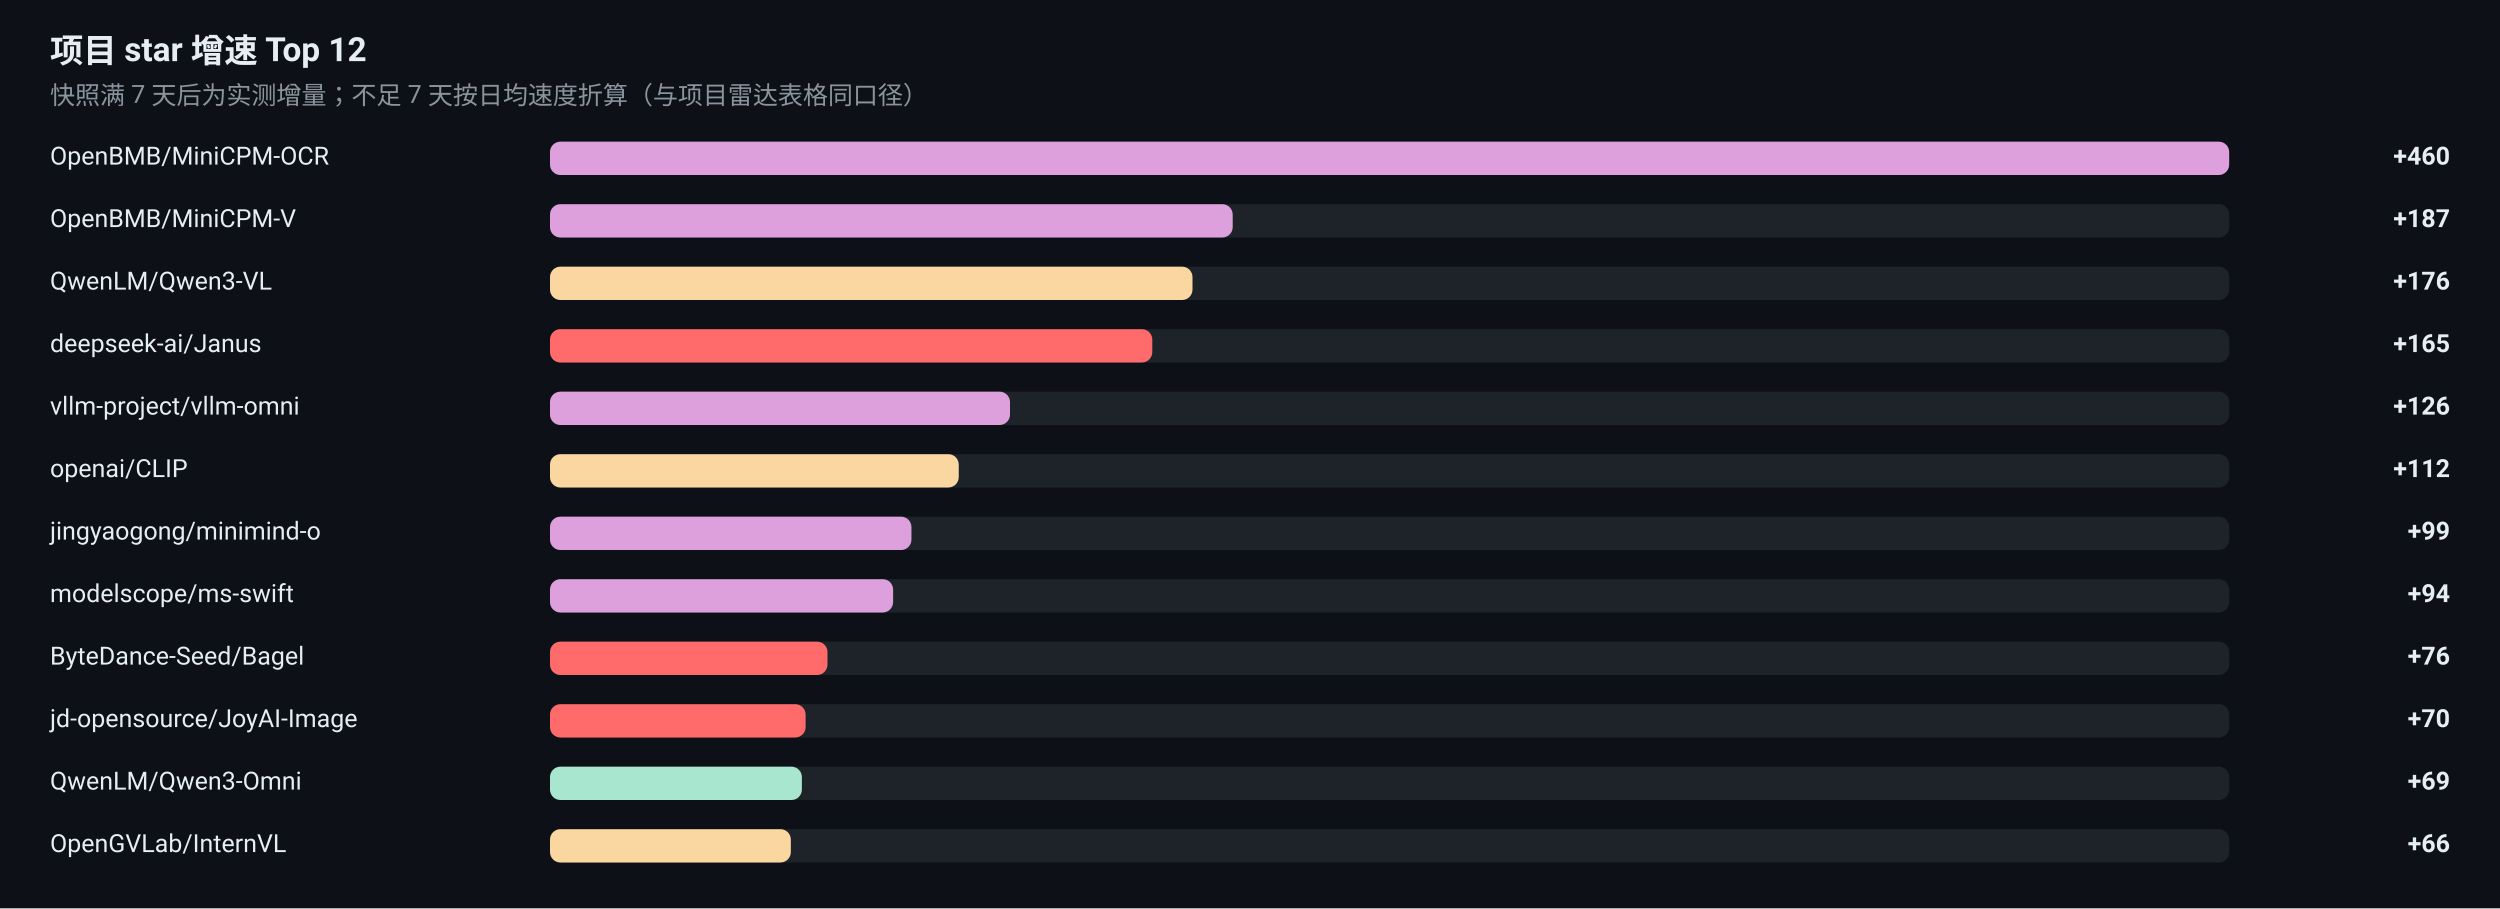
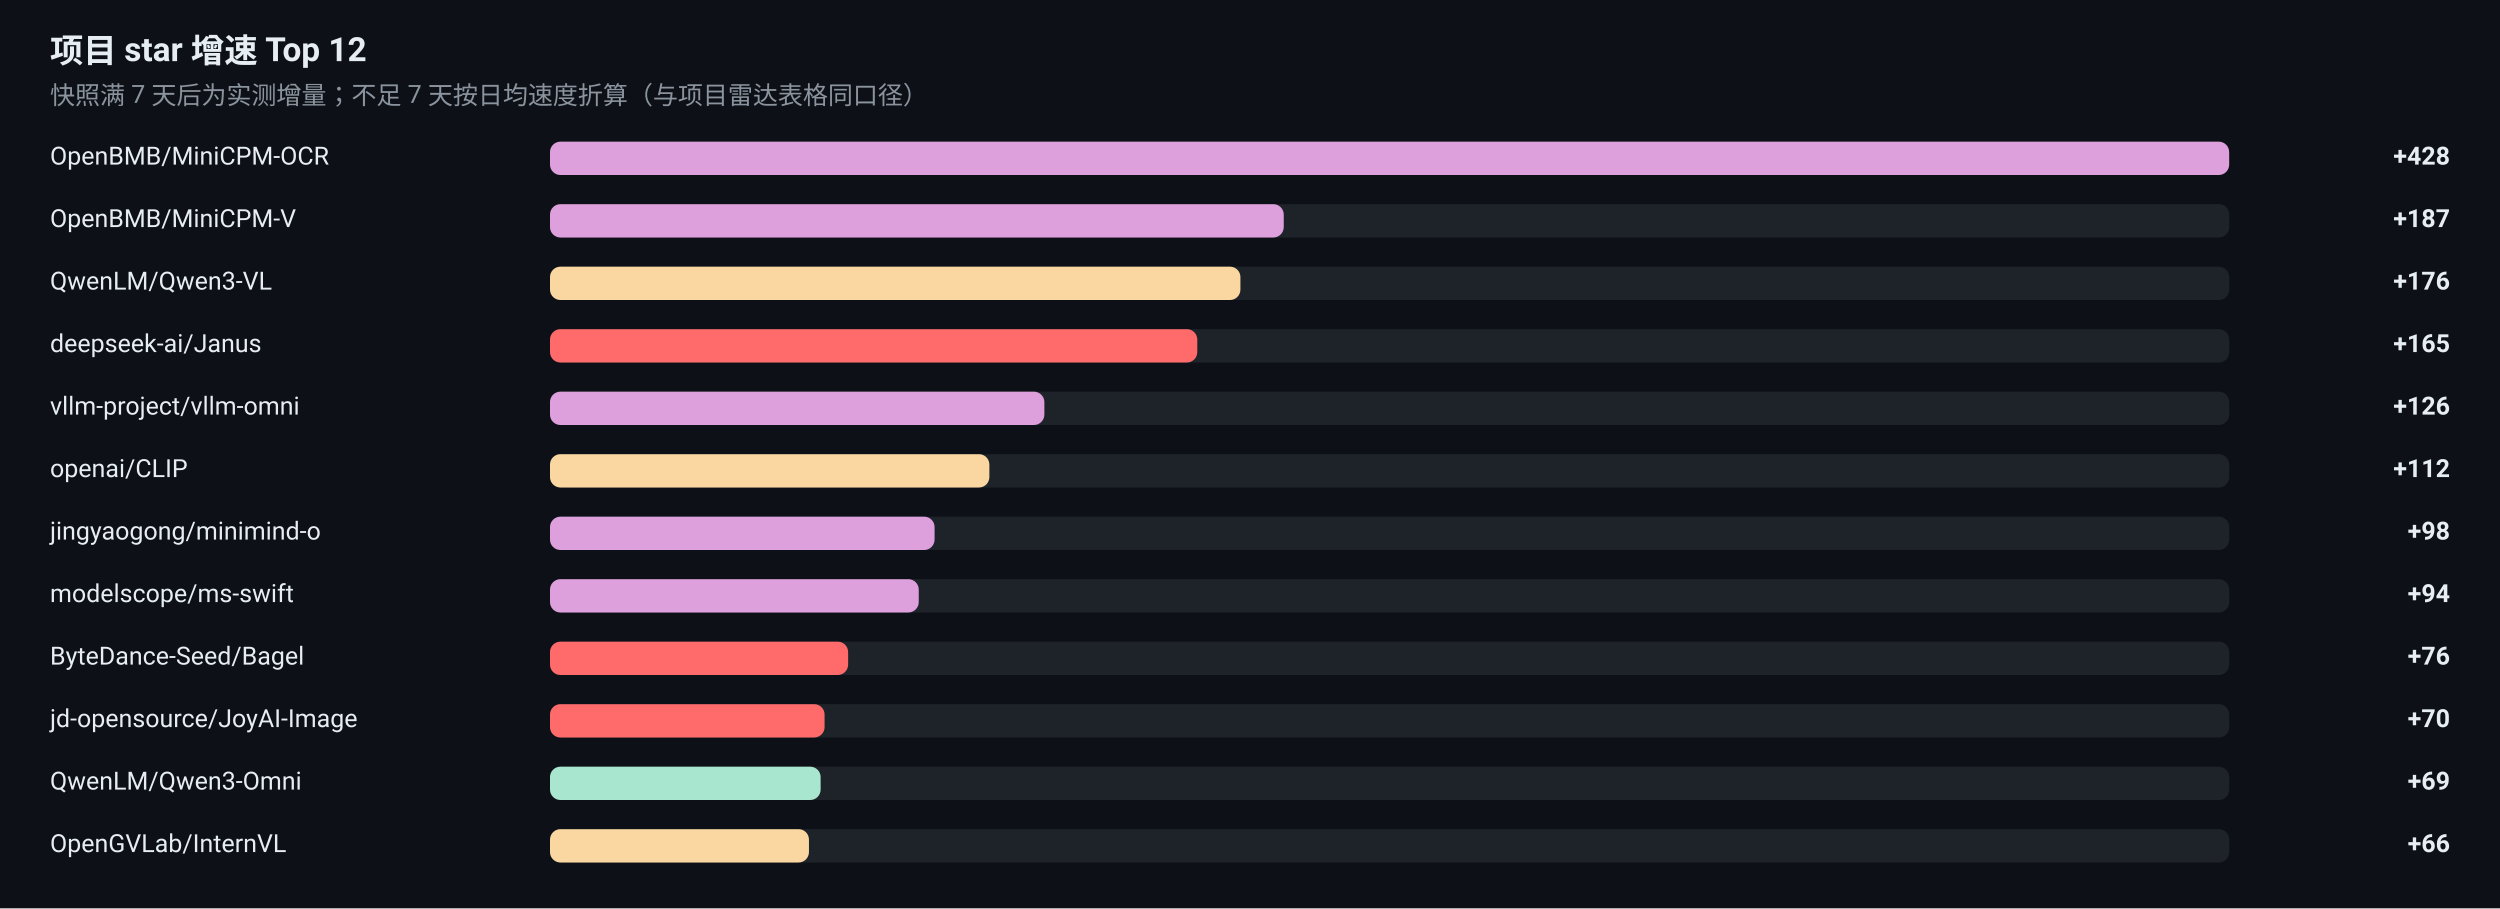
<svg xmlns="http://www.w3.org/2000/svg" width="1200" height="436" viewBox="0 0 1200 436" role="img" aria-label="项目 star 增速榜">
  <rect width="1200" height="436" fill="#0D1117" />
  <g font-family="-apple-system, BlinkMacSystemFont, 'Segoe UI', 'Noto Sans SC', 'PingFang SC', 'Microsoft YaHei', Roboto, sans-serif">
    <text x="24" y="30" font-size="16" font-weight="600" fill="#E6EDF3">项目 star 增速 Top 12</text>
    <text x="24" y="50" font-size="12" fill="#8B949E">快照满 7 天后为实测增量；不足 7 天按日均速度折算（与项目雷达表格同口径）</text>
    <text x="24" y="79" font-size="12" fill="#E6EDF3">OpenBMB/MiniCPM-OCR</text>
    <rect x="264" y="68" width="806" height="16" rx="5" fill="#30363D" fill-opacity="0.5" />
    <rect x="264" y="68" width="806.0" height="16" rx="5" fill="#DDA0DD" />
-     <text x="1176" y="79" font-size="12" font-weight="600" text-anchor="end" fill="#E6EDF3">+460</text>
+     <text x="1176" y="79" font-size="12" font-weight="600" text-anchor="end" fill="#E6EDF3">+428</text>
    <text x="24" y="109" font-size="12" fill="#E6EDF3">OpenBMB/MiniCPM-V</text>
    <rect x="264" y="98" width="806" height="16" rx="5" fill="#30363D" fill-opacity="0.5" />
-     <rect x="264" y="98" width="327.7" height="16" rx="5" fill="#DDA0DD" />
+     <rect x="264" y="98" width="352.2" height="16" rx="5" fill="#DDA0DD" />
    <text x="1176" y="109" font-size="12" font-weight="600" text-anchor="end" fill="#E6EDF3">+187</text>
    <text x="24" y="139" font-size="12" fill="#E6EDF3">QwenLM/Qwen3-VL</text>
    <rect x="264" y="128" width="806" height="16" rx="5" fill="#30363D" fill-opacity="0.5" />
-     <rect x="264" y="128" width="308.4" height="16" rx="5" fill="#FAD7A0" />
+     <rect x="264" y="128" width="331.4" height="16" rx="5" fill="#FAD7A0" />
    <text x="1176" y="139" font-size="12" font-weight="600" text-anchor="end" fill="#E6EDF3">+176</text>
    <text x="24" y="169" font-size="12" fill="#E6EDF3">deepseek-ai/Janus</text>
    <rect x="264" y="158" width="806" height="16" rx="5" fill="#30363D" fill-opacity="0.5" />
-     <rect x="264" y="158" width="289.1" height="16" rx="5" fill="#FF6B6B" />
+     <rect x="264" y="158" width="310.7" height="16" rx="5" fill="#FF6B6B" />
    <text x="1176" y="169" font-size="12" font-weight="600" text-anchor="end" fill="#E6EDF3">+165</text>
    <text x="24" y="199" font-size="12" fill="#E6EDF3">vllm-project/vllm-omni</text>
    <rect x="264" y="188" width="806" height="16" rx="5" fill="#30363D" fill-opacity="0.5" />
-     <rect x="264" y="188" width="220.8" height="16" rx="5" fill="#DDA0DD" />
+     <rect x="264" y="188" width="237.3" height="16" rx="5" fill="#DDA0DD" />
    <text x="1176" y="199" font-size="12" font-weight="600" text-anchor="end" fill="#E6EDF3">+126</text>
    <text x="24" y="229" font-size="12" fill="#E6EDF3">openai/CLIP</text>
    <rect x="264" y="218" width="806" height="16" rx="5" fill="#30363D" fill-opacity="0.5" />
-     <rect x="264" y="218" width="196.2" height="16" rx="5" fill="#FAD7A0" />
+     <rect x="264" y="218" width="210.9" height="16" rx="5" fill="#FAD7A0" />
    <text x="1176" y="229" font-size="12" font-weight="600" text-anchor="end" fill="#E6EDF3">+112</text>
    <text x="24" y="259" font-size="12" fill="#E6EDF3">jingyaogong/minimind-o</text>
    <rect x="264" y="248" width="806" height="16" rx="5" fill="#30363D" fill-opacity="0.5" />
-     <rect x="264" y="248" width="173.5" height="16" rx="5" fill="#DDA0DD" />
-     <text x="1176" y="259" font-size="12" font-weight="600" text-anchor="end" fill="#E6EDF3">+99</text>
+     <rect x="264" y="248" width="184.6" height="16" rx="5" fill="#DDA0DD" />
+     <text x="1176" y="259" font-size="12" font-weight="600" text-anchor="end" fill="#E6EDF3">+98</text>
    <text x="24" y="289" font-size="12" fill="#E6EDF3">modelscope/ms-swift</text>
    <rect x="264" y="278" width="806" height="16" rx="5" fill="#30363D" fill-opacity="0.5" />
-     <rect x="264" y="278" width="164.7" height="16" rx="5" fill="#DDA0DD" />
+     <rect x="264" y="278" width="177.0" height="16" rx="5" fill="#DDA0DD" />
    <text x="1176" y="289" font-size="12" font-weight="600" text-anchor="end" fill="#E6EDF3">+94</text>
    <text x="24" y="319" font-size="12" fill="#E6EDF3">ByteDance-Seed/Bagel</text>
    <rect x="264" y="308" width="806" height="16" rx="5" fill="#30363D" fill-opacity="0.5" />
-     <rect x="264" y="308" width="133.2" height="16" rx="5" fill="#FF6B6B" />
+     <rect x="264" y="308" width="143.1" height="16" rx="5" fill="#FF6B6B" />
    <text x="1176" y="319" font-size="12" font-weight="600" text-anchor="end" fill="#E6EDF3">+76</text>
    <text x="24" y="349" font-size="12" fill="#E6EDF3">jd-opensource/JoyAI-Image</text>
    <rect x="264" y="338" width="806" height="16" rx="5" fill="#30363D" fill-opacity="0.5" />
-     <rect x="264" y="338" width="122.7" height="16" rx="5" fill="#FF6B6B" />
+     <rect x="264" y="338" width="131.8" height="16" rx="5" fill="#FF6B6B" />
    <text x="1176" y="349" font-size="12" font-weight="600" text-anchor="end" fill="#E6EDF3">+70</text>
    <text x="24" y="379" font-size="12" fill="#E6EDF3">QwenLM/Qwen3-Omni</text>
    <rect x="264" y="368" width="806" height="16" rx="5" fill="#30363D" fill-opacity="0.5" />
-     <rect x="264" y="368" width="120.9" height="16" rx="5" fill="#A8E6CF" />
+     <rect x="264" y="368" width="129.9" height="16" rx="5" fill="#A8E6CF" />
    <text x="1176" y="379" font-size="12" font-weight="600" text-anchor="end" fill="#E6EDF3">+69</text>
    <text x="24" y="409" font-size="12" fill="#E6EDF3">OpenGVLab/InternVL</text>
    <rect x="264" y="398" width="806" height="16" rx="5" fill="#30363D" fill-opacity="0.5" />
-     <rect x="264" y="398" width="115.6" height="16" rx="5" fill="#FAD7A0" />
+     <rect x="264" y="398" width="124.3" height="16" rx="5" fill="#FAD7A0" />
    <text x="1176" y="409" font-size="12" font-weight="600" text-anchor="end" fill="#E6EDF3">+66</text>
  </g>
</svg>
